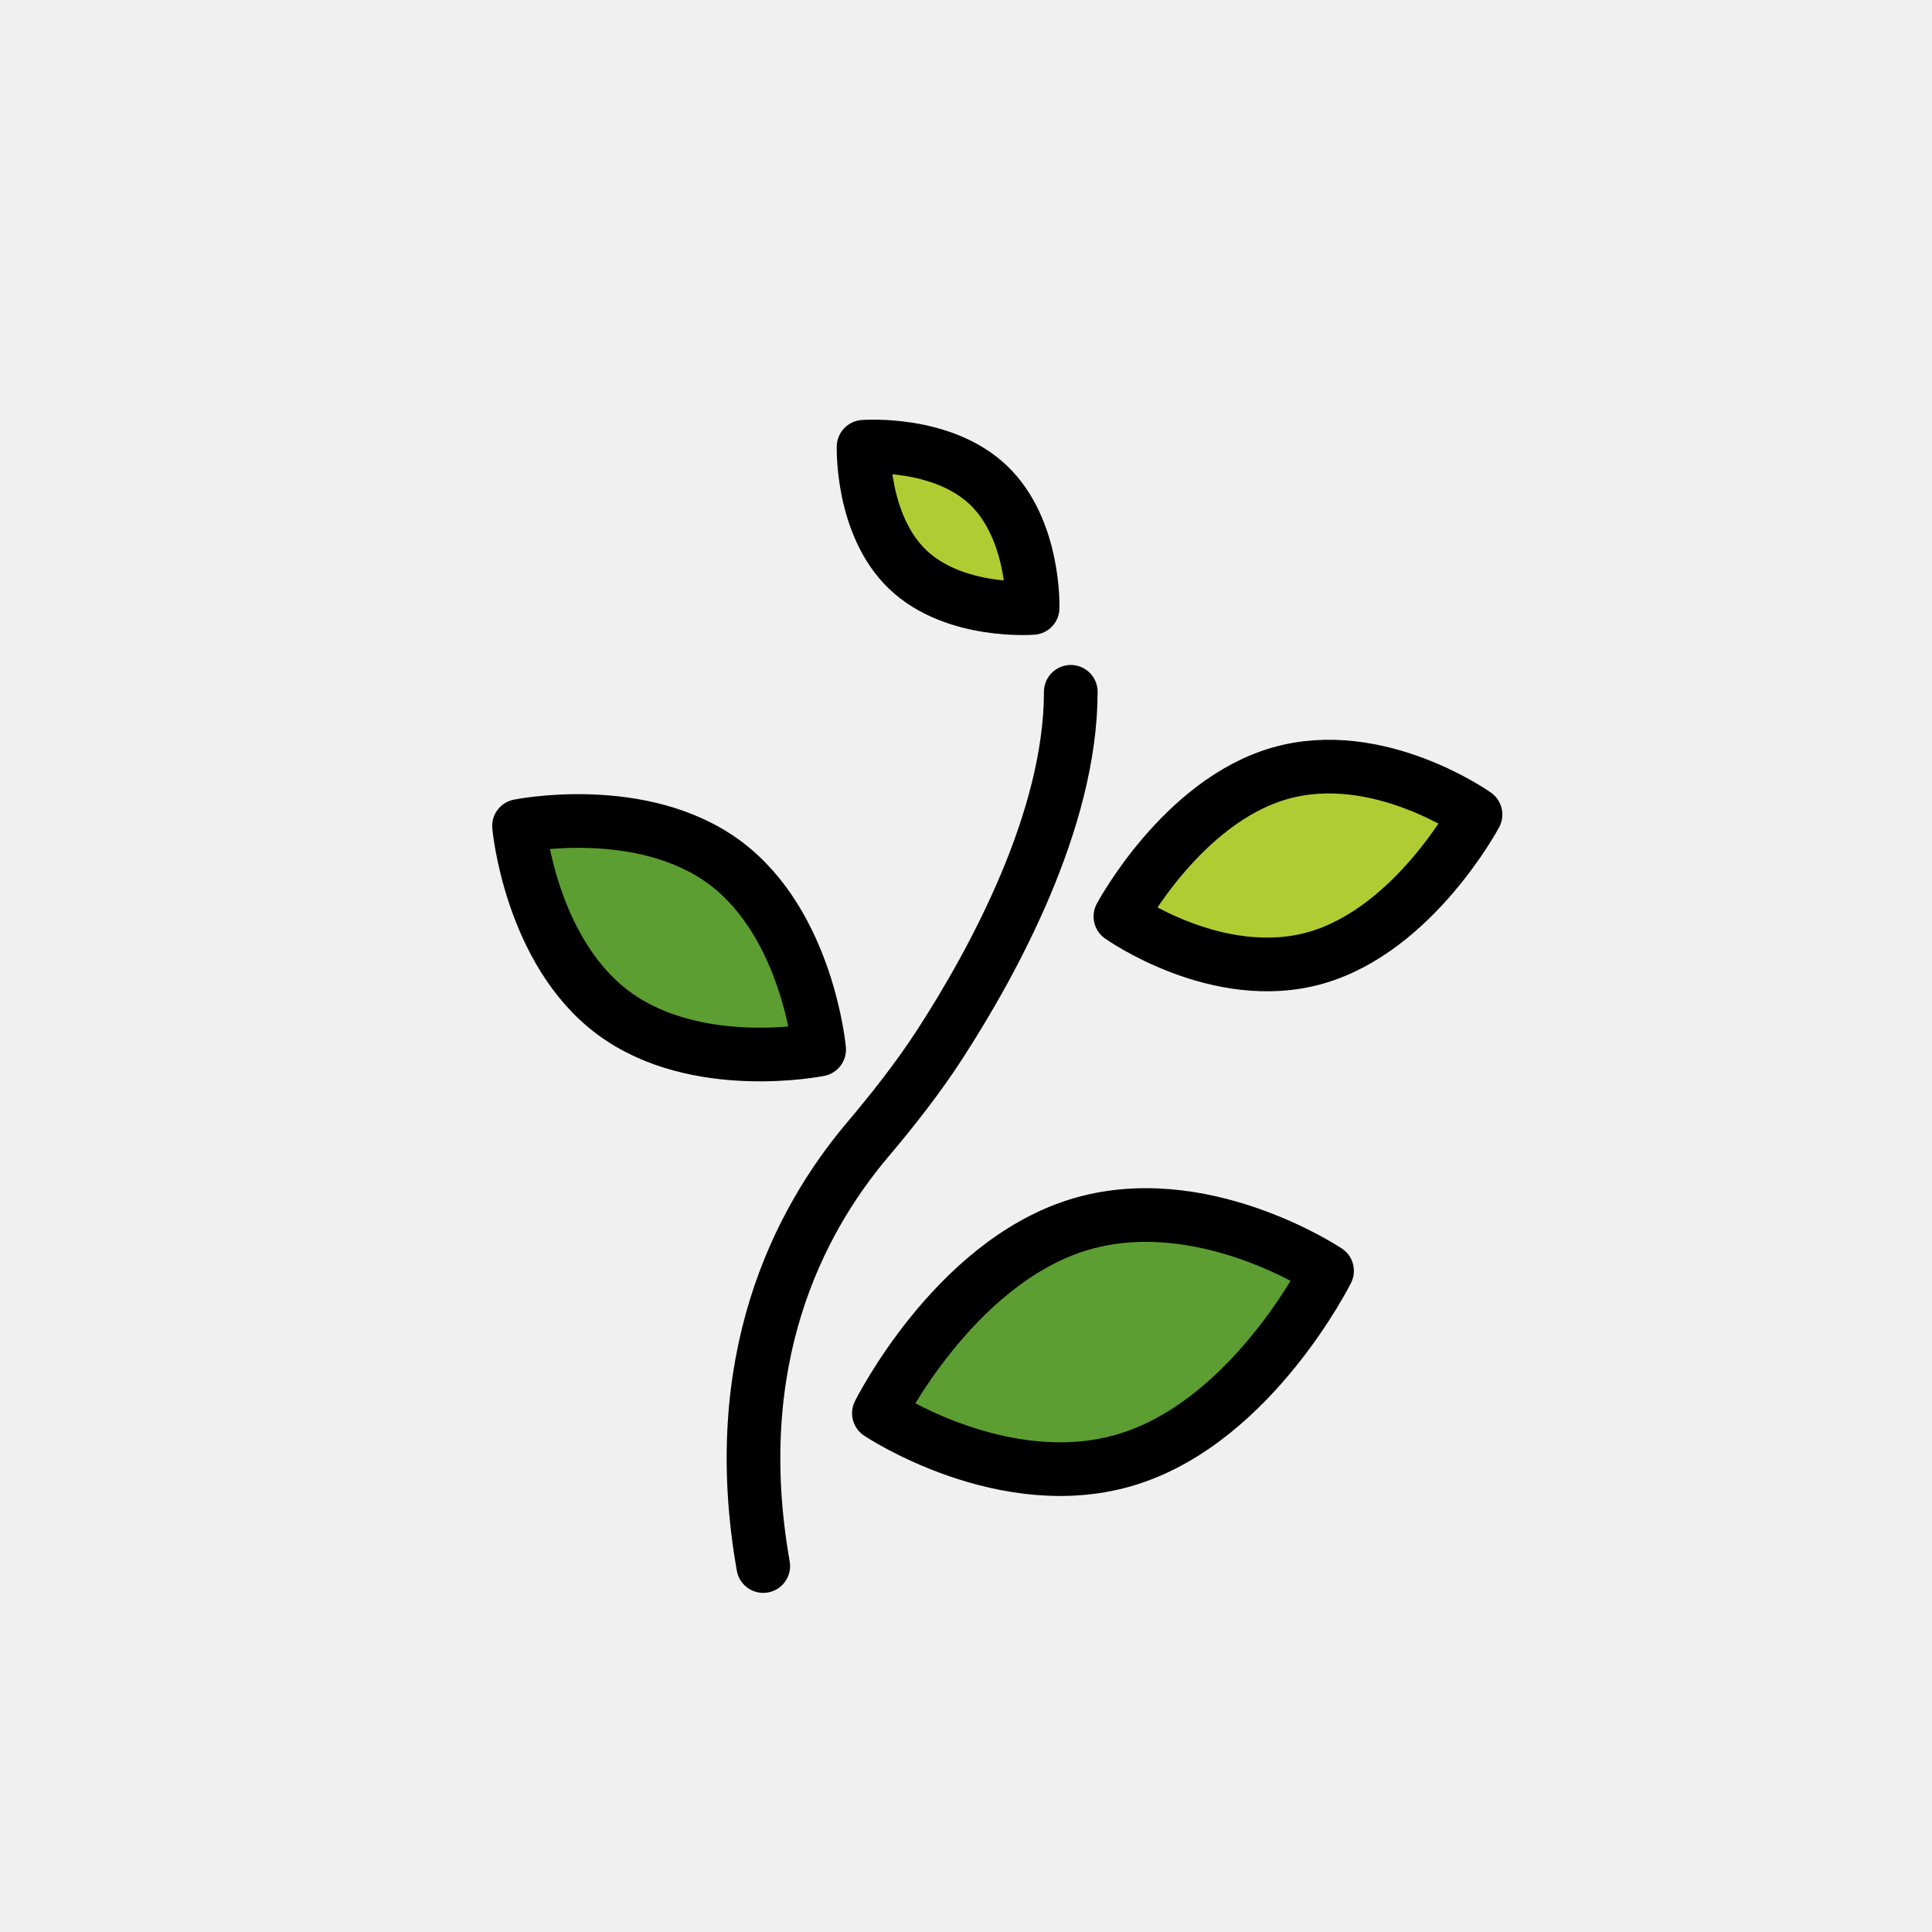
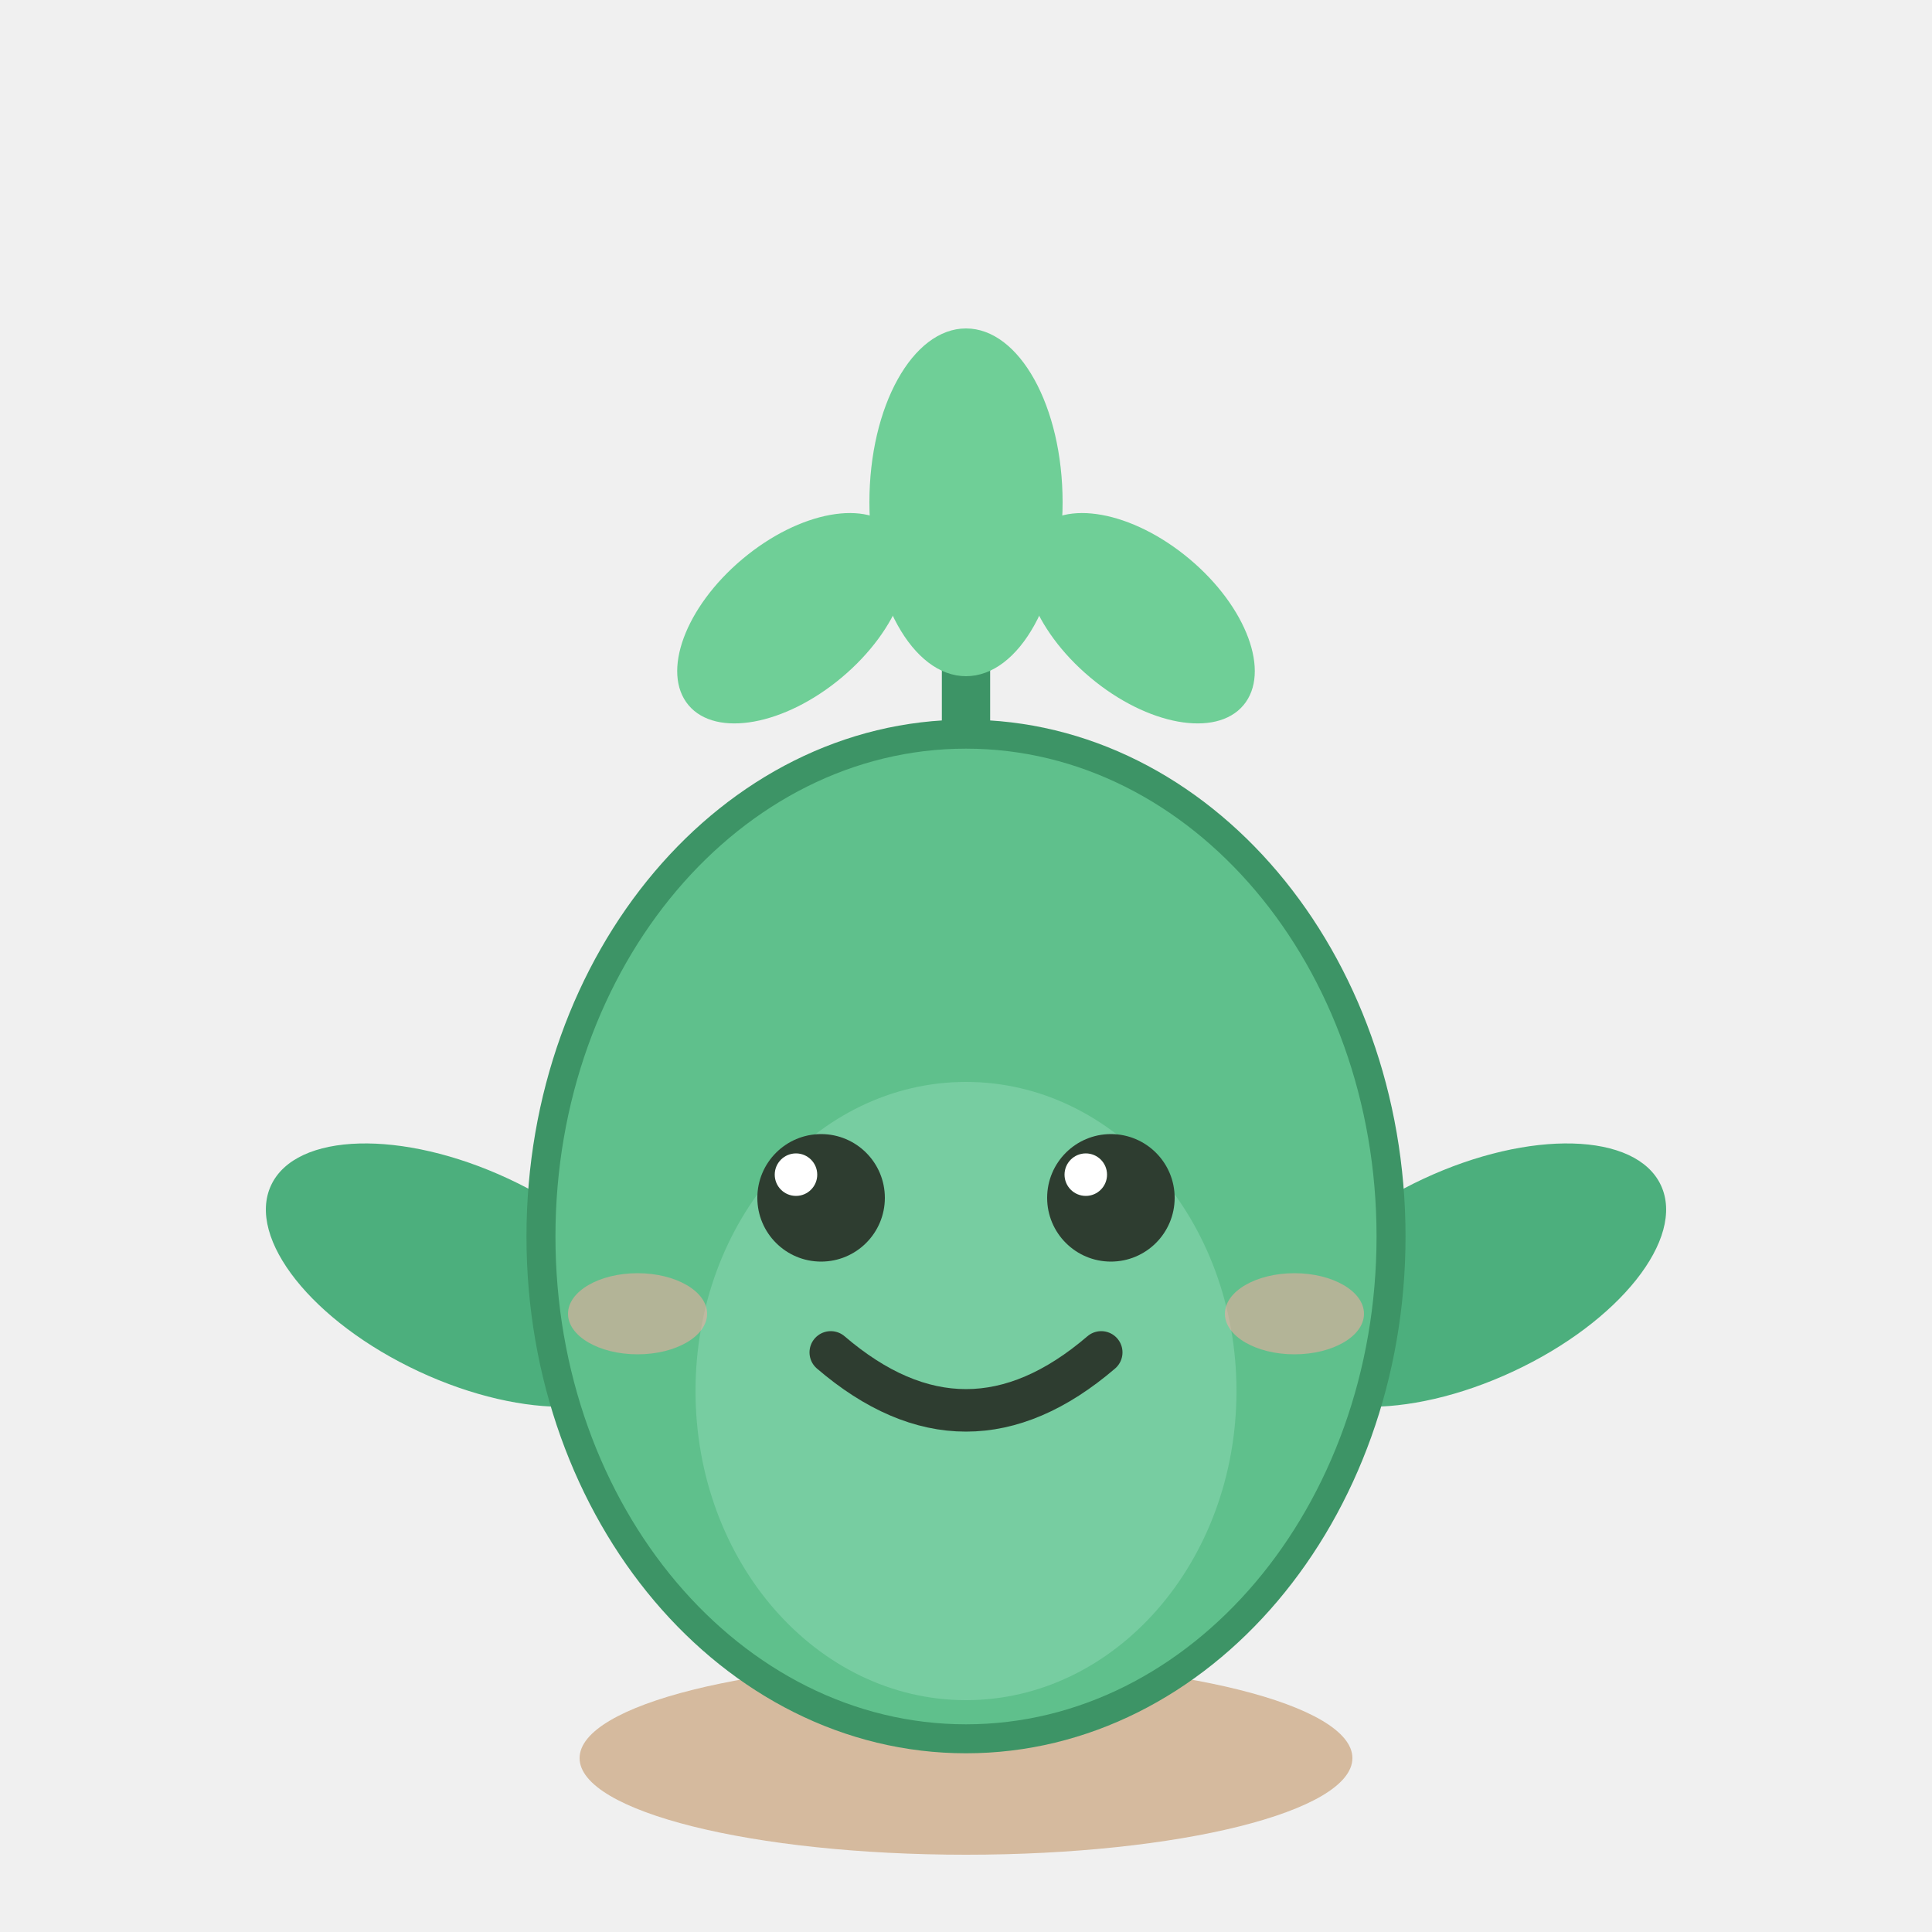
- <svg xmlns="http://www.w3.org/2000/svg" width="1em" height="1em" viewBox="0 0 72 72">
-   <path fill="#b1cc33" d="M36.835 18.078c1.74 1.658 1.648 4.578 1.648 4.578s-2.911.23-4.651-1.428c-1.74-1.659-1.648-4.578-1.648-4.578s2.912-.229 4.65 1.428" />
-   <path fill="#5c9e31" d="M42.088 54.363c-4.611 1.465-9.334-1.695-9.334-1.695s2.755-5.534 7.366-7s9.335 1.694 9.335 1.694s-2.758 5.535-7.367 7" />
-   <path fill="#b1cc33" d="M49.048 35.692c-3.654 1.049-7.294-1.537-7.294-1.537s2.286-4.286 5.94-5.335s7.294 1.536 7.294 1.536s-2.288 4.286-5.94 5.336" />
-   <path fill="#5c9e31" d="M27.018 32.15c3.088 2.301 3.51 6.963 3.51 6.963s-4.587.93-7.676-1.37s-3.51-6.961-3.51-6.961s4.588-.93 7.676 1.369" />
-   <path fill="none" stroke="#000" stroke-linecap="round" stroke-linejoin="round" stroke-width="2" d="M36.835 18.078c1.74 1.658 1.648 4.578 1.648 4.578s-2.911.23-4.651-1.428c-1.74-1.659-1.648-4.578-1.648-4.578s2.912-.229 4.65 1.428M27.018 32.15c3.088 2.301 3.51 6.963 3.51 6.963s-4.587.93-7.676-1.37s-3.51-6.961-3.51-6.961s4.588-.93 7.676 1.369m15.07 22.212c-4.611 1.465-9.334-1.695-9.334-1.695s2.755-5.534 7.366-7s9.335 1.694 9.335 1.694s-2.758 5.535-7.367 7m6.96-18.67c-3.654 1.049-7.294-1.537-7.294-1.537s2.286-4.286 5.94-5.335s7.294 1.536 7.294 1.536s-2.288 4.286-5.94 5.336m-9.143-9.91c0 4.778-2.888 10.06-4.882 13.138c-.814 1.255-1.738 2.427-2.703 3.57c-2.575 3.054-5.224 8.218-3.876 15.872" />
+ <svg xmlns="http://www.w3.org/2000/svg" viewBox="0 0 100 100">
+   <ellipse cx="50" cy="91" rx="20" ry="5" fill="#C9A27A" opacity="0.7" />
+   <path d="M50,38 v-9" fill="none" stroke="#3D9466" stroke-width="2.5" stroke-linecap="round" />
+   <ellipse cx="41" cy="32" rx="7" ry="4" fill="#6FCF97" transform="rotate(-40 41 32)" />
+   <ellipse cx="59" cy="32" rx="7" ry="4" fill="#6FCF97" transform="rotate(40 59 32)" />
+   <ellipse cx="50" cy="26" rx="5" ry="9" fill="#6FCF97" />
+   <ellipse cx="24" cy="66" rx="11" ry="5.5" fill="#4CAF7D" transform="rotate(25 24 66)" />
+   <ellipse cx="76" cy="66" rx="11" ry="5.5" fill="#4CAF7D" transform="rotate(-25 76 66)" />
+   <ellipse cx="50" cy="64" rx="22" ry="26" fill="#5FC08C" stroke="#3D9466" stroke-width="1.5" />
+   <ellipse cx="50" cy="72" rx="14" ry="16" fill="#8FD9B6" opacity="0.5" />
+   <circle cx="42.5" cy="62" r="3.3" fill="#2E3D30" />
+   <circle cx="41.2" cy="60.8" r="1.1" fill="#fff" />
+   <circle cx="57.5" cy="62" r="3.3" fill="#2E3D30" />
+   <circle cx="56.2" cy="60.8" r="1.1" fill="#fff" />
+   <path d="M43,70 q7,6 14,0" fill="none" stroke="#2E3D30" stroke-width="2.2" stroke-linecap="round" />
+   <ellipse cx="33" cy="68" rx="3.6" ry="2.1" fill="#F7A9A0" opacity="0.55" />
+   <ellipse cx="67" cy="68" rx="3.6" ry="2.1" fill="#F7A9A0" opacity="0.55" />
</svg>
